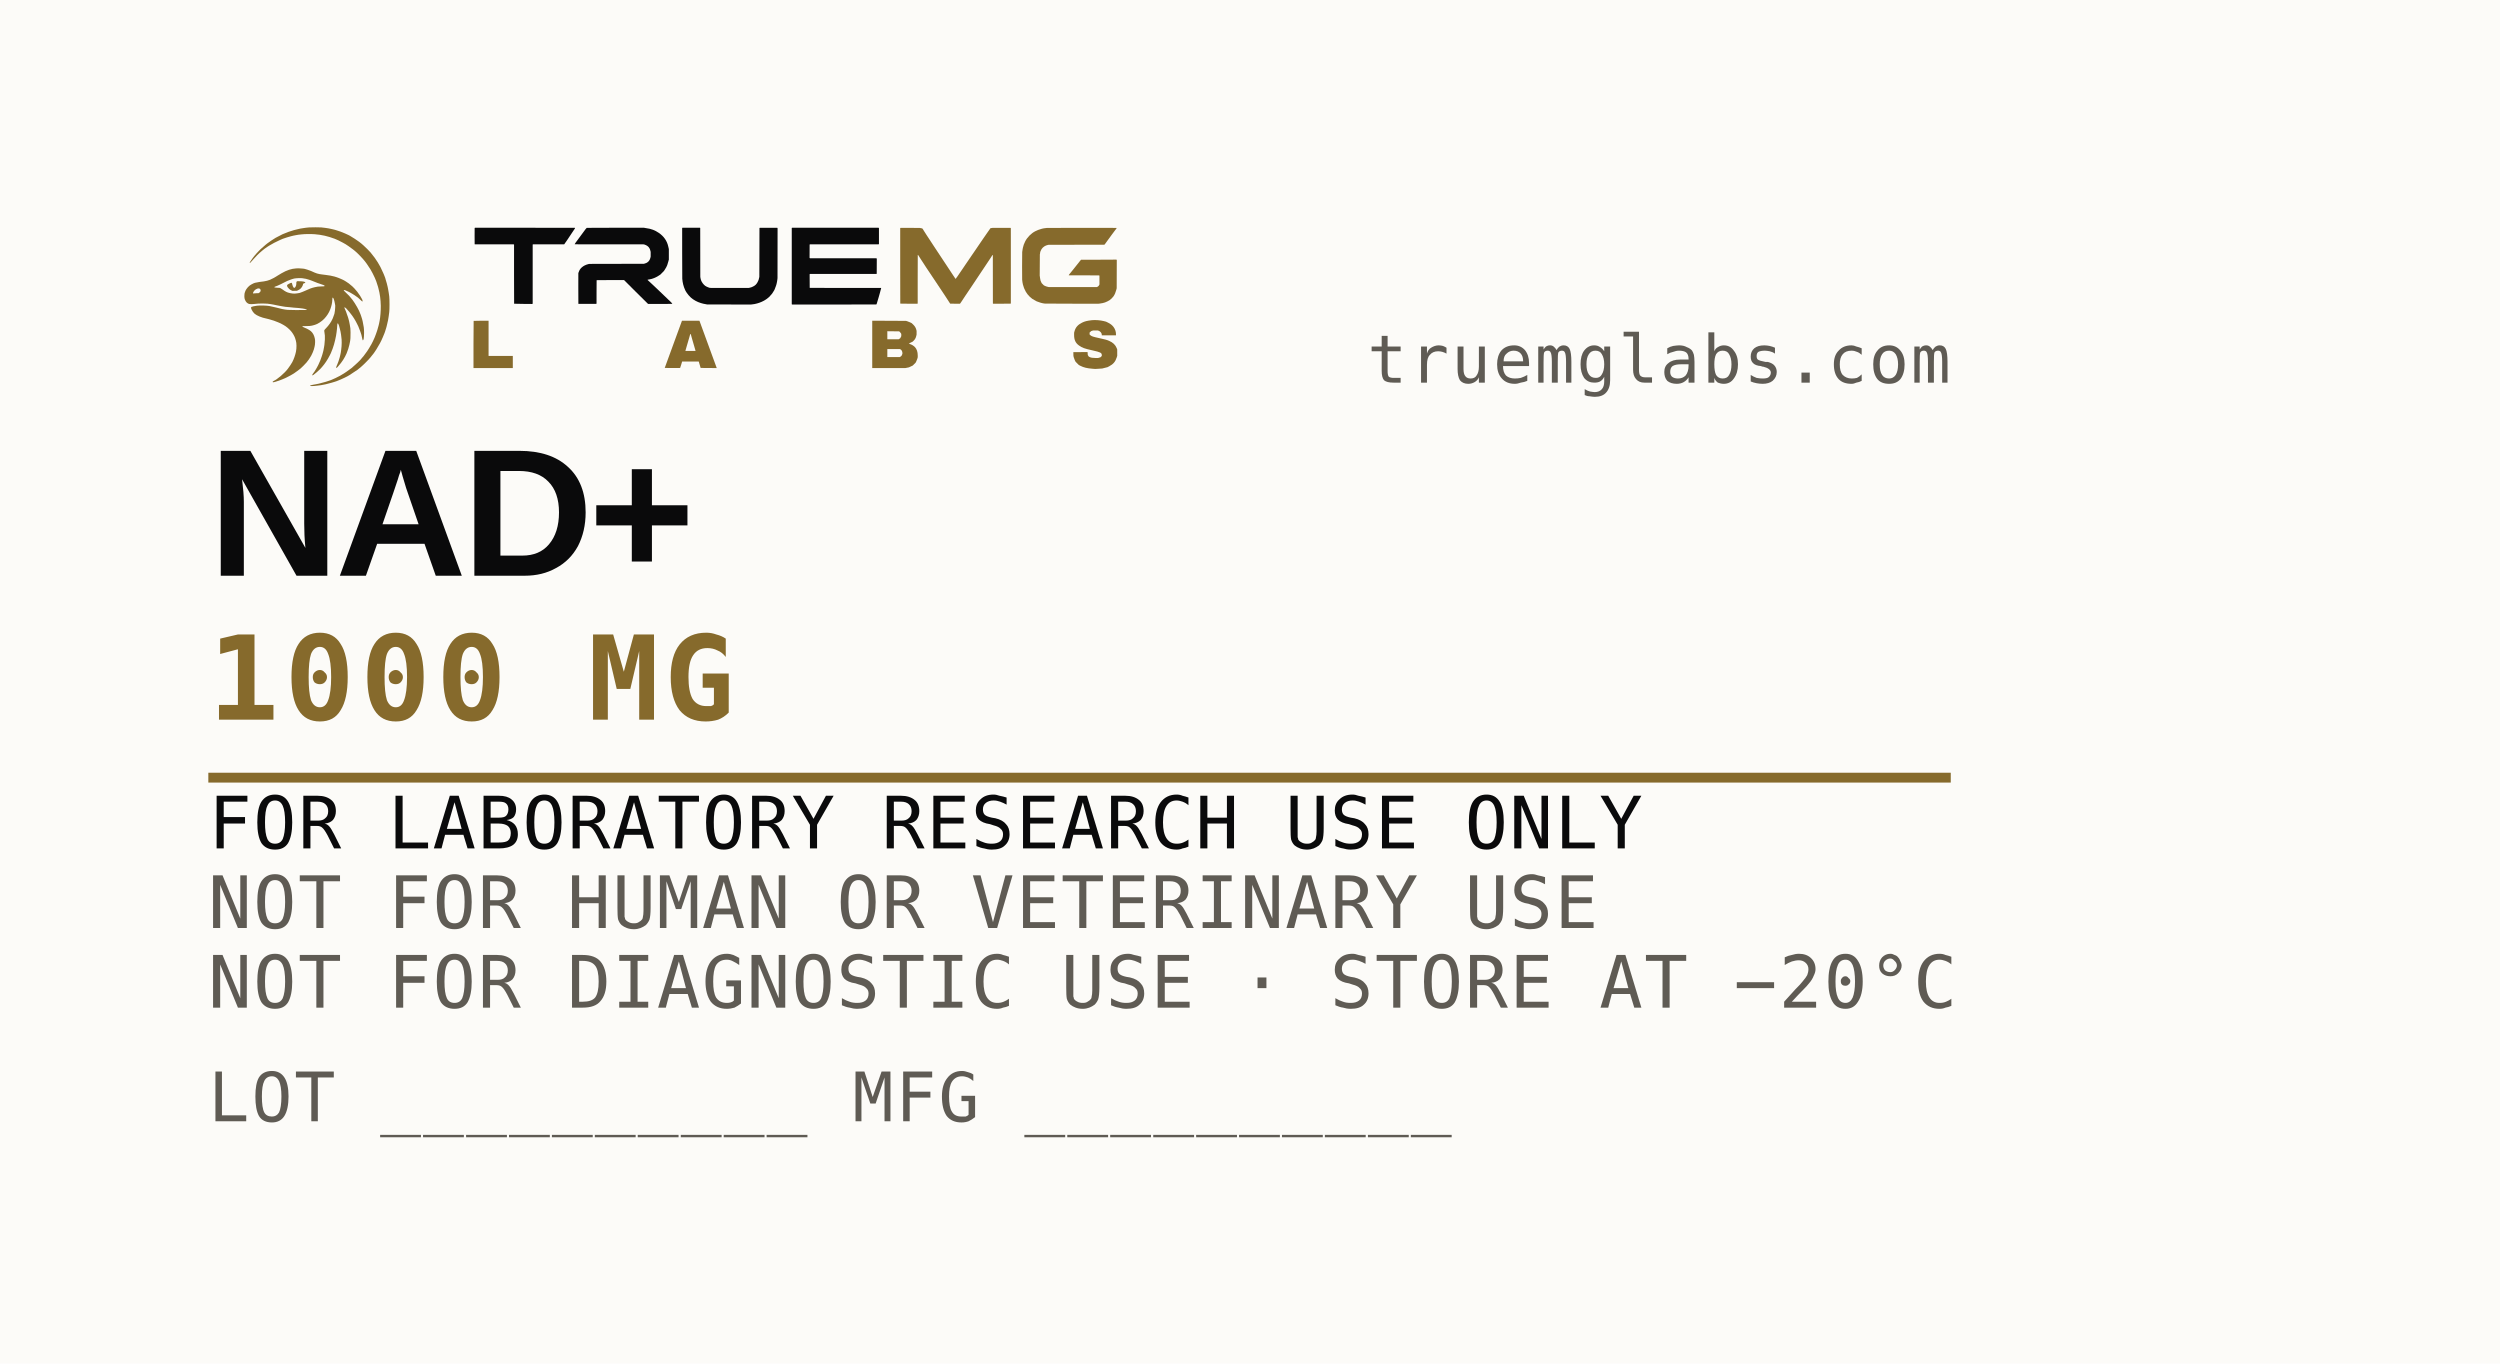
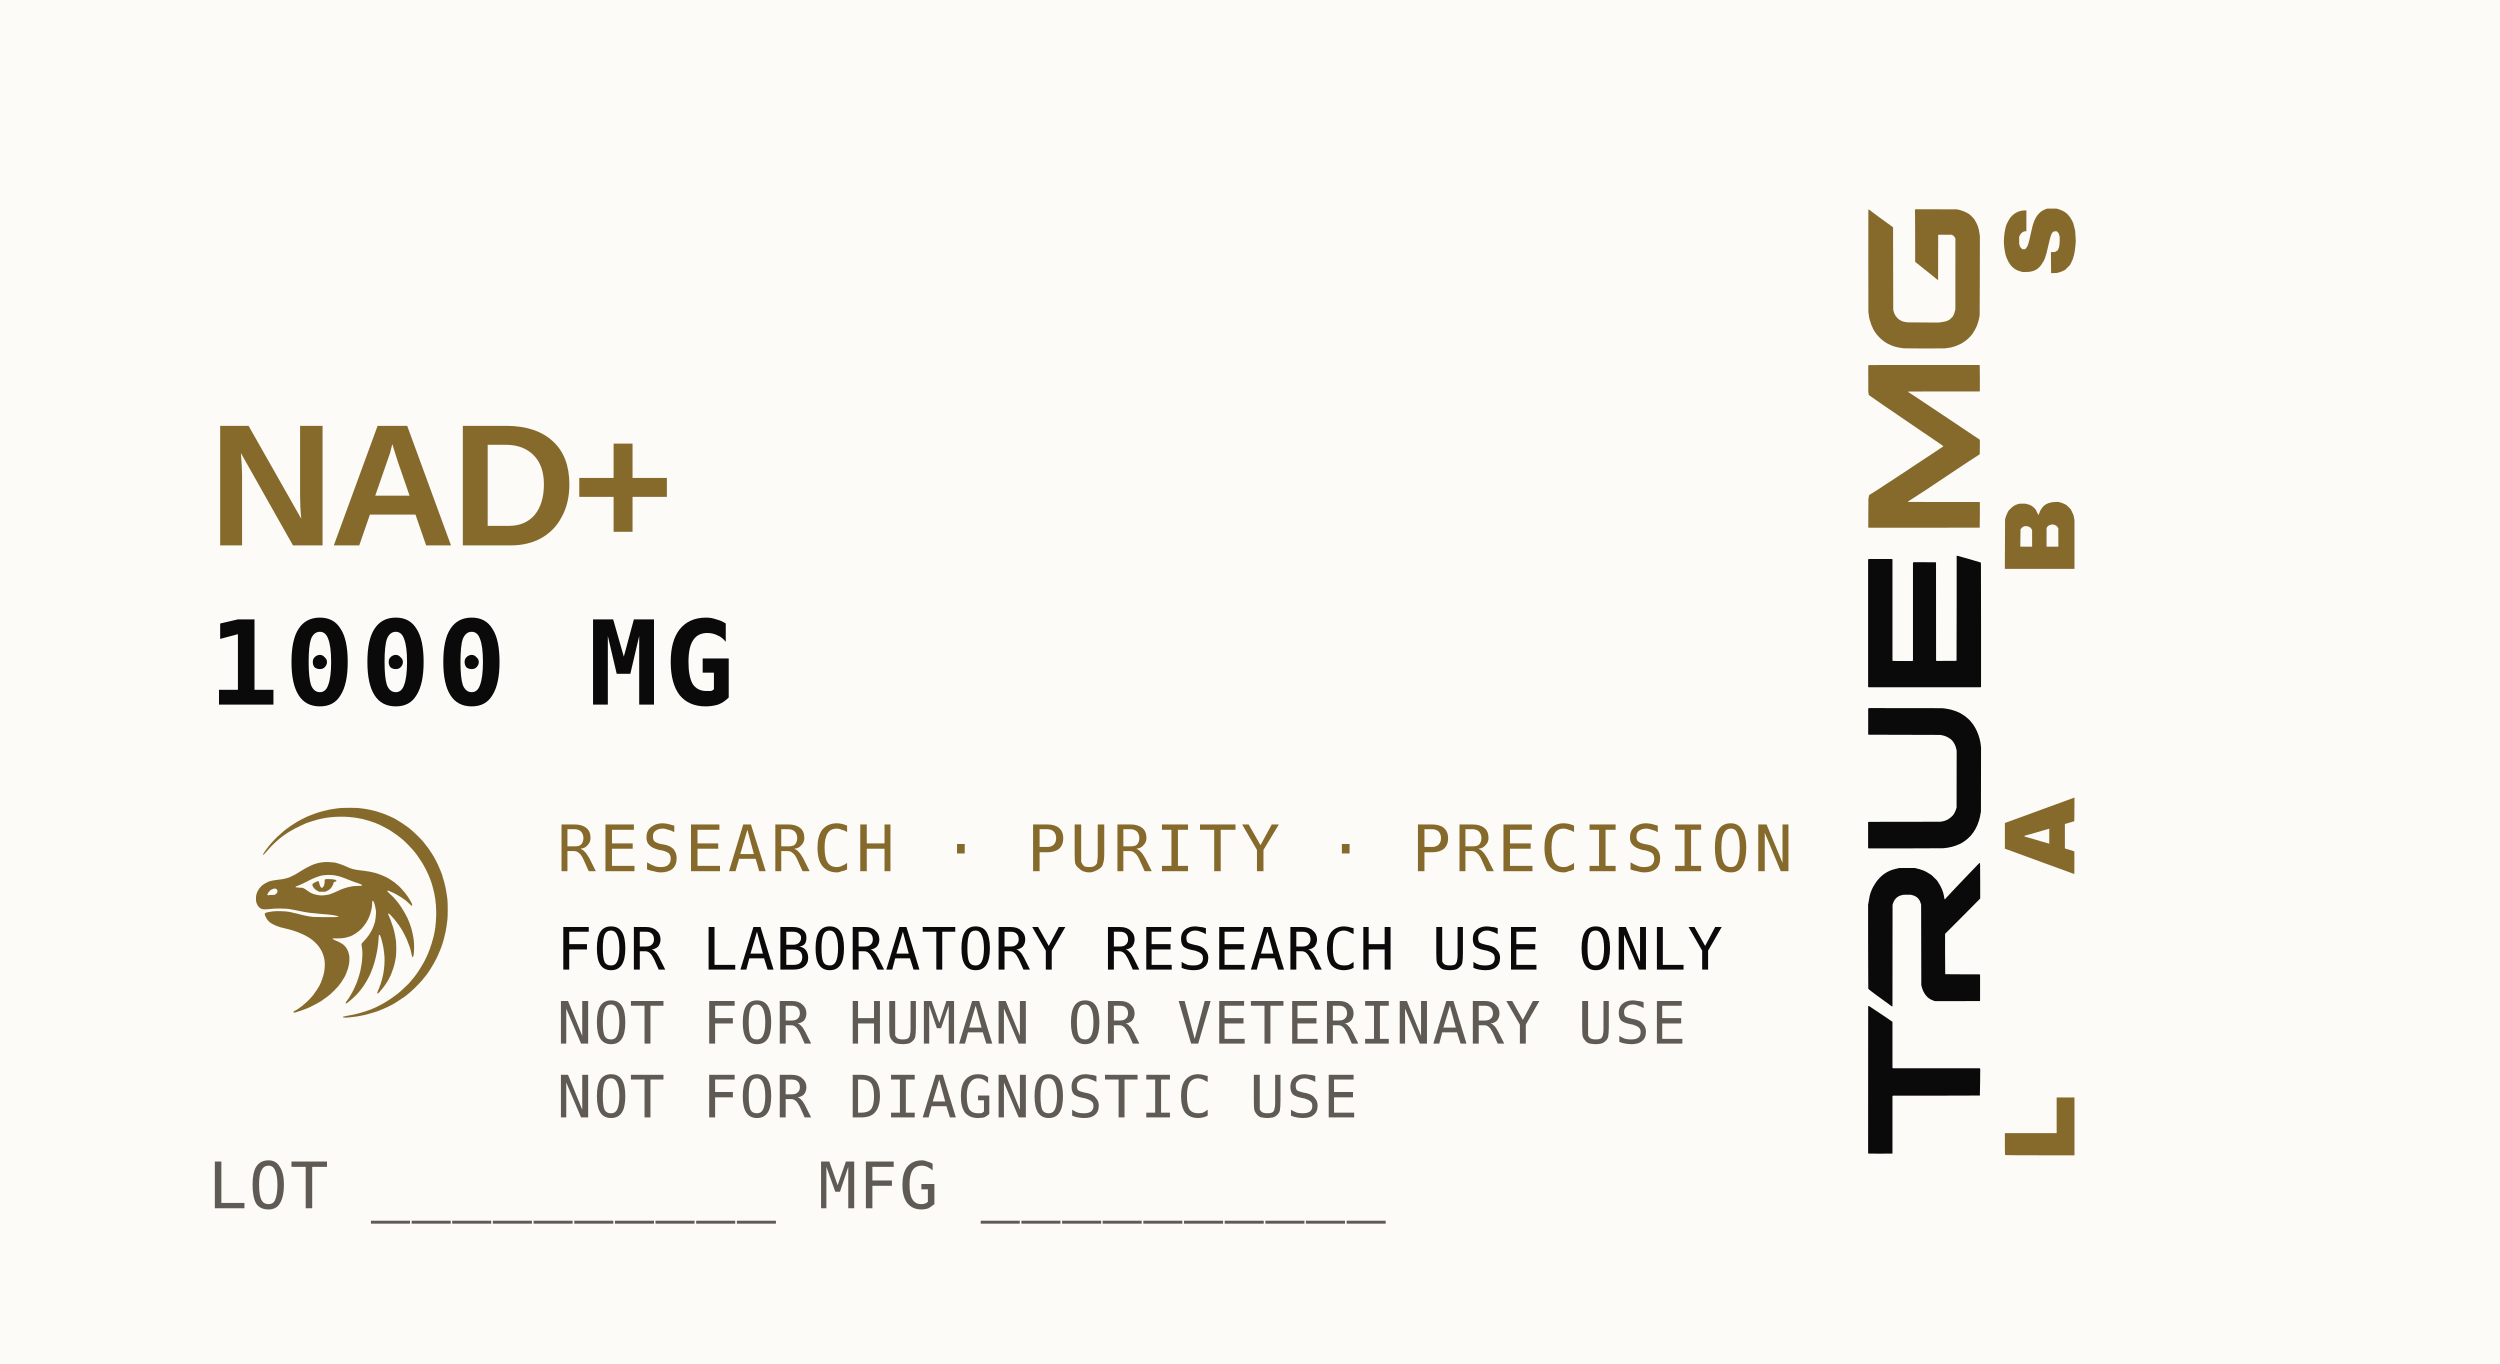
<svg xmlns="http://www.w3.org/2000/svg" width="66.0mm" height="36.0mm" viewBox="0 0 66.0 36.0">
  <rect x="0" y="0" width="66.0" height="36.0" fill="#FCFBF8" />
-   <g transform="translate(5.500,5.300) scale(0.0035)">
-     <g transform="translate(0,1600) scale(0.025,-0.025)" fill="#866A2C" stroke="none">
-       <path d="M30400 55957 c-297 -16 -720 -59 -940 -94 -220 -35 -598 -91 -840 -124 -768 -105 -982 -149 -2060 -419 -187 -47 -520 -130 -740 -184 -821 -204 -2477 -801 -3440 -1242 -528 -241 -1624 -809 -2100 -1086 -590 -345 -2063 -1335 -2434 -1636 -184 -150 -429 -344 -546 -432 -225 -171 -418 -340 -1592 -1400 -171 -154 -354 -346 -408 -427 -53 -81 -151 -178 -217 -217 -65 -39 -332 -323 -591 -631 -260 -307 -536 -632 -615 -722 -79 -90 -204 -252 -278 -361 -74 -110 -192 -263 -262 -340 -114 -126 -263 -343 -696 -1013 -216 -334 -206 -561 14 -319 54 61 220 236 368 390 148 154 351 382 453 506 583 717 1913 2044 2524 2520 187 146 376 305 420 354 124 139 986 773 1403 1033 152 95 430 269 617 387 719 454 2073 1166 2860 1505 308 133 603 269 657 303 136 88 871 359 1323 488 209 60 422 131 472 159 51 28 280 93 509 144 229 52 529 139 668 194 138 54 485 138 771 186 286 48 664 121 840 162 176 41 500 94 720 119 220 24 553 61 740 82 1195 135 2877 157 4140 55 2107 -171 3829 -563 6000 -1368 547 -203 1543 -682 2440 -1172 805 -441 925 -512 1273 -757 172 -121 406 -279 520 -351 314 -199 918 -640 1261 -920 168 -138 414 -333 546 -433 671 -512 2476 -2380 3072 -3178 171 -230 399 -535 507 -678 203 -270 597 -862 1144 -1720 301 -472 1075 -1973 1331 -2582 244 -582 288 -689 440 -1078 157 -402 526 -1548 526 -1634 0 -25 63 -271 139 -546 425 -1525 659 -3281 692 -5200 24 -1413 -143 -3550 -352 -4500 -43 -198 -116 -563 -160 -812 -45 -249 -115 -537 -156 -640 -40 -103 -95 -296 -122 -428 -70 -351 -400 -1420 -556 -1800 -45 -110 -126 -335 -179 -500 -303 -935 -1266 -2951 -1690 -3540 -48 -66 -136 -217 -195 -335 -59 -118 -223 -384 -363 -590 -141 -206 -291 -442 -333 -525 -80 -157 -865 -1223 -1119 -1521 -80 -93 -265 -302 -411 -463 -146 -160 -293 -345 -327 -409 -114 -218 -2195 -2185 -2830 -2676 -482 -373 -1297 -962 -1638 -1185 -187 -123 -392 -257 -455 -299 -933 -620 -1772 -1089 -2765 -1547 -1211 -558 -1273 -583 -2220 -892 -165 -54 -462 -153 -659 -220 -404 -137 -1597 -460 -1841 -499 -88 -14 -268 -60 -400 -101 -132 -42 -497 -113 -811 -159 -315 -46 -711 -117 -880 -159 -170 -41 -410 -95 -534 -119 -231 -46 -397 -133 -347 -183 95 -94 798 -124 1312 -56 165 22 480 57 700 78 872 82 1752 214 2260 340 209 52 470 107 580 122 229 33 1212 293 1670 443 170 56 494 152 720 213 225 62 554 167 730 234 812 310 1131 440 1222 499 54 35 216 108 361 162 314 117 1446 662 1757 846 121 71 355 207 520 301 366 210 1934 1241 2396 1576 184 134 481 371 660 526 178 155 414 350 524 433 303 227 1686 1577 2220 2165 530 584 702 788 1026 1220 124 165 288 365 363 445 76 80 195 237 265 348 69 111 214 324 322 474 107 150 267 390 356 533 591 958 912 1505 1022 1741 70 149 190 374 268 501 77 128 192 355 255 505 63 150 272 615 464 1033 191 418 388 895 437 1060 48 165 128 376 176 469 47 93 114 299 147 457 34 159 105 389 159 511 54 123 134 394 178 603 44 209 133 578 197 820 205 766 368 1607 466 2396 53 420 127 980 164 1244 103 719 104 3773 2 4678 -40 351 -80 651 -89 666 -10 15 -53 304 -97 642 -44 338 -123 794 -176 1014 -53 220 -110 499 -126 620 -35 263 -450 1784 -595 2180 -56 154 -103 326 -103 383 -1 57 -46 192 -102 300 -55 108 -130 296 -165 417 -36 121 -106 301 -157 400 -51 99 -137 297 -190 440 -127 339 -665 1495 -792 1700 -54 88 -134 241 -177 340 -180 415 -1143 1960 -1598 2567 -399 531 -784 1023 -1271 1625 -285 353 -1603 1669 -2131 2128 -215 187 -483 422 -594 522 -112 101 -303 252 -424 337 -121 85 -274 203 -340 262 -268 241 -2259 1538 -2760 1799 -154 81 -352 185 -440 232 -251 134 -937 448 -980 448 -21 0 -151 53 -289 119 -523 248 -1616 649 -2243 823 -194 54 -383 113 -420 133 -38 19 -212 65 -388 103 -176 37 -574 130 -885 205 -311 75 -689 154 -840 175 -151 22 -572 84 -935 139 -363 54 -912 118 -1220 141 -624 46 -2827 46 -3660 -1z" />
-       <path d="M26520 43595 c-1503 -101 -2804 -534 -4460 -1485 -714 -409 -983 -571 -1100 -661 -55 -43 -163 -110 -240 -149 -77 -40 -201 -119 -276 -176 -252 -192 -912 -540 -1832 -966 -362 -168 -1371 -434 -1832 -483 -220 -24 -849 -105 -1397 -181 -1084 -151 -1615 -302 -2108 -598 -124 -75 -244 -136 -267 -136 -23 0 -123 -62 -222 -138 -99 -75 -243 -170 -319 -210 -194 -101 -835 -791 -958 -1032 -57 -110 -148 -261 -204 -335 -55 -74 -113 -191 -127 -260 -15 -69 -77 -242 -139 -385 -93 -215 -119 -350 -150 -780 -62 -878 26 -1314 388 -1935 234 -401 636 -717 1052 -828 273 -73 1001 -73 1501 0 1439 208 4011 182 5050 -52 99 -22 459 -87 800 -145 341 -57 728 -138 860 -179 132 -41 510 -114 840 -162 330 -47 780 -129 1000 -181 220 -51 607 -113 860 -136 253 -24 865 -80 1360 -124 495 -45 981 -98 1080 -118 99 -20 306 -37 460 -38 354 -3 1780 -140 2269 -220 561 -91 1231 -246 1282 -297 107 -107 -50 -145 -708 -168 -1005 -37 -4364 -9 -5019 41 -919 71 -2277 343 -3524 706 -295 86 -642 164 -1920 435 -801 170 -2892 235 -3833 119 -689 -85 -1433 -246 -1627 -352 -142 -77 -161 -105 -172 -254 -7 -100 14 -219 54 -296 36 -70 115 -247 175 -392 132 -321 525 -849 832 -1119 668 -585 2172 -1205 3551 -1464 184 -34 412 -90 507 -124 95 -34 263 -78 373 -99 481 -89 2334 -717 2607 -883 70 -43 250 -120 400 -172 244 -83 464 -195 1313 -665 764 -423 1614 -1125 2248 -1858 531 -613 1106 -1620 1268 -2220 39 -143 124 -429 189 -636 240 -761 257 -2233 37 -3317 -217 -1075 -632 -2255 -1116 -3173 -229 -434 -819 -1321 -1340 -2014 -1001 -1331 -3082 -3113 -4317 -3698 -201 -95 -291 -207 -251 -311 40 -104 505 -42 935 126 201 79 390 143 420 143 30 0 161 38 291 85 130 47 425 153 656 235 1057 378 1752 700 3120 1446 773 421 1073 619 2200 1450 708 522 898 688 1617 1407 888 889 1167 1215 1709 1992 459 658 952 1543 1074 1925 28 88 87 232 131 320 162 320 426 1184 487 1588 34 226 81 482 105 568 24 86 47 446 51 800 5 574 -6 700 -108 1164 -196 892 -591 1610 -1163 2111 -348 305 -1330 854 -1763 986 -288 88 -828 392 -822 463 7 83 242 104 886 80 867 -32 1816 58 2336 222 198 62 469 141 603 175 749 190 2014 1010 2759 1788 834 871 1481 1889 1872 2948 371 1003 586 2015 587 2767 0 510 43 700 159 700 169 0 460 -829 623 -1780 l107 -620 -22 -660 c-20 -592 -86 -1119 -231 -1831 -41 -202 -387 -1161 -474 -1316 -22 -40 -93 -192 -157 -337 -367 -838 -1079 -1848 -1882 -2673 -599 -615 -608 -633 -509 -1135 146 -744 192 -1447 147 -2272 -48 -871 -109 -1582 -139 -1632 -12 -18 -67 -361 -124 -762 -56 -401 -146 -867 -198 -1036 -53 -168 -107 -378 -122 -466 -14 -88 -78 -322 -141 -520 -64 -198 -160 -504 -214 -680 -152 -499 -411 -1216 -459 -1274 -24 -29 -90 -177 -147 -329 -57 -152 -145 -349 -195 -437 -51 -88 -122 -250 -158 -360 -36 -110 -119 -281 -185 -380 -66 -99 -120 -197 -120 -218 0 -20 -72 -160 -160 -310 -88 -149 -235 -402 -327 -562 -315 -549 -487 -810 -761 -1157 -516 -654 -501 -911 32 -556 404 269 1699 1403 2036 1782 132 149 367 412 523 584 778 860 1696 2237 2305 3457 131 264 289 579 351 700 62 121 141 322 177 448 36 125 128 358 204 519 77 160 140 315 140 345 0 29 52 183 115 341 392 980 975 3467 1107 4727 32 308 86 767 118 1020 33 253 61 649 62 880 5 962 253 961 558 -3 94 -296 211 -735 261 -977 49 -242 135 -611 191 -820 55 -209 121 -587 145 -840 25 -253 62 -559 82 -680 172 -1013 156 -2619 -38 -3940 -42 -286 -88 -619 -102 -740 -14 -121 -76 -427 -137 -680 -61 -253 -150 -622 -197 -820 -127 -538 -590 -1900 -721 -2122 -39 -66 -146 -312 -238 -546 -153 -393 -176 -552 -79 -552 54 0 393 237 393 275 0 17 149 195 331 395 955 1050 1835 2420 2383 3710 337 792 716 1965 832 2574 36 190 109 535 161 766 162 707 225 1653 199 3000 -22 1204 -30 1285 -245 2420 -174 915 -259 1298 -325 1453 -34 81 -78 246 -98 366 -20 121 -90 346 -154 500 -65 155 -172 452 -238 661 -219 697 -371 1096 -590 1549 -225 468 -255 587 -158 625 60 23 542 -311 542 -375 0 -18 167 -210 371 -426 204 -216 424 -465 490 -553 65 -88 227 -295 361 -460 806 -1000 1475 -2061 2055 -3260 159 -330 307 -633 329 -674 87 -161 473 -1149 536 -1371 37 -129 117 -352 179 -495 130 -300 330 -1063 443 -1694 78 -431 162 -666 238 -666 74 0 192 250 233 495 136 809 151 2549 29 3405 -164 1155 -478 2567 -677 3046 -53 129 -120 333 -147 454 -28 121 -91 301 -140 400 -49 99 -112 252 -139 340 -263 842 -1447 2937 -2313 4092 -647 863 -1321 1593 -2113 2292 -380 335 -559 564 -507 649 35 57 368 -4 513 -94 72 -44 234 -116 359 -159 125 -43 285 -113 354 -156 69 -43 225 -117 346 -164 193 -76 779 -416 1600 -929 143 -89 368 -246 500 -349 132 -103 324 -236 427 -295 103 -59 226 -156 273 -217 47 -60 209 -209 361 -330 151 -121 341 -298 423 -393 147 -172 412 -367 500 -367 65 0 11 374 -86 593 -41 95 -200 374 -352 620 -152 246 -308 510 -346 587 -75 150 -584 868 -818 1153 -619 756 -1136 1324 -1463 1607 -910 786 -1306 1090 -1806 1385 -172 102 -385 235 -473 295 -208 143 -717 397 -1153 577 -191 79 -504 209 -697 289 -192 80 -485 187 -650 238 -165 50 -453 139 -640 196 -545 168 -1843 407 -2580 476 -374 34 -869 97 -1100 139 -231 41 -582 94 -780 116 -361 41 -1191 293 -1520 460 -595 303 -1597 706 -2220 892 -828 248 -1011 292 -1227 295 -114 1 -339 19 -500 39 -451 57 -1085 72 -1593 38z m1750 -2955 c603 -47 1755 -303 2219 -493 182 -75 385 -148 451 -164 66 -15 237 -80 380 -143 809 -358 2387 -945 3079 -1146 331 -96 539 -198 665 -324 l62 -61 -65 -65 c-53 -53 -213 -68 -952 -89 -973 -28 -1196 -54 -1970 -230 -915 -207 -1807 -533 -2759 -1007 -349 -173 -1455 -617 -1800 -722 -198 -60 -1095 -189 -1477 -212 -768 -46 -2093 236 -2671 568 -510 292 -675 400 -952 621 -165 132 -444 309 -620 393 l-320 152 -722 36 c-406 19 -761 55 -810 82 -106 56 -115 157 -18 191 39 13 178 68 310 123 132 55 384 151 560 213 176 62 653 285 1060 495 407 211 947 483 1200 605 253 122 559 273 680 335 121 62 328 144 460 181 132 37 313 110 402 161 90 52 307 131 483 176 176 45 382 108 458 139 375 156 1784 254 2667 185z m-12741 -3188 c84 -49 157 -141 206 -259 153 -369 -11 -726 -452 -985 l-183 -108 -600 0 c-407 0 -628 -16 -687 -50 -118 -67 -232 -63 -294 11 -172 208 461 1091 900 1255 118 44 284 119 368 165 187 103 540 89 742 -29z" />
-       <path d="M26687 39620 l-119 -100 -18 -470 c-17 -409 -36 -512 -147 -790 -197 -494 -466 -674 -672 -450 -159 174 -361 642 -408 950 -51 326 -114 458 -237 490 -131 34 -1056 -420 -1251 -615 -316 -316 318 -1235 1125 -1629 l379 -186 681 3 680 2 425 205 c315 151 495 269 691 452 333 312 649 831 725 1190 68 324 93 351 426 450 314 94 364 159 230 301 -178 190 -840 297 -1832 297 l-559 0 -119 -100z" />
-     </g>
-   </g>
-   <g transform="translate(12.500,6.000) scale(0.003017)">
+   <g transform="translate(49.30,30.50) rotate(-90) scale(0.004437)">
    <g transform="translate(0,681) scale(0.025,-0.025)" stroke="none">
      <g fill="#0A0A0B">
        <path d="M465 27020 l-58 -59 -15 -2770 c-8 -1524 0 -2802 18 -2841 l33 -70 6816 0 6815 0 61 -61 61 -61 -3 -10322 c-2 -5867 12 -10336 32 -10355 19 -18 1457 -45 3195 -61 l3160 -28 70 77 70 78 0 10325 0 10325 77 42 78 41 5439 0 5440 0 86 110 c125 160 843 1198 1065 1538 295 455 724 1099 1709 2569 l910 1356 -12 104 -12 103 -17488 9 -17488 9 -59 -58z" />
        <path d="M39653 27037 c-49 -18 -221 -200 -384 -405 -458 -576 -1855 -2468 -2161 -2925 -179 -268 -743 -1037 -1416 -1929 -166 -221 -278 -407 -266 -440 l22 -57 12086 -12 12086 -12 278 -88 c640 -203 1152 -536 1485 -965 307 -395 445 -712 569 -1304 l66 -320 0 -800 0 -800 -66 -300 c-181 -812 -569 -1408 -1152 -1768 -273 -168 -352 -202 -789 -341 l-351 -111 -9580 -21 -9580 -22 -300 -72 c-898 -215 -1753 -647 -2317 -1169 -555 -514 -833 -960 -1109 -1776 l-74 -220 -9 -5315 c-6 -2923 5 -5341 24 -5374 l33 -60 3113 -1 3113 0 48 65 47 66 6 4063 c3 2235 15 4080 27 4100 13 21 2011 36 4813 36 l4790 0 4138 -4134 c2275 -2274 4176 -4155 4224 -4180 l88 -46 3836 0 c2110 0 4003 12 4207 26 l369 26 19 50 c22 57 -449 537 -1427 1453 -693 648 -3219 3069 -3680 3525 -144 143 -513 492 -821 776 -307 284 -765 716 -1018 960 -460 444 -678 647 -1334 1239 l-350 316 13 64 12 65 180 30 c98 16 287 47 419 68 1108 179 2211 624 3280 1324 l560 366 620 626 620 626 263 400 c457 695 732 1203 890 1648 218 612 370 1114 408 1352 14 88 56 250 92 360 l67 200 0 1860 0 1860 -67 280 c-37 154 -105 451 -152 660 -425 1916 -1544 3522 -3281 4711 -1373 939 -2719 1447 -4380 1652 -176 22 -437 66 -580 99 l-260 59 -9960 -6 c-5478 -3 -9999 -20 -10047 -38z" />
        <path d="M73081 27003 l-41 -78 3 -8632 c2 -4748 18 -8831 36 -9073 101 -1383 432 -2698 970 -3860 66 -143 137 -296 156 -340 20 -44 107 -188 194 -320 88 -132 189 -294 225 -360 209 -379 985 -1283 1459 -1702 967 -852 2219 -1538 3517 -1926 650 -194 1101 -302 1480 -354 165 -23 381 -62 480 -87 l180 -46 7678 -14 7679 -14 341 41 c875 105 996 127 1782 328 1078 274 2363 850 3164 1418 90 64 252 177 360 252 187 130 549 429 780 644 172 160 902 995 1009 1154 55 80 204 315 333 521 129 206 275 440 325 520 50 80 106 181 125 225 20 44 83 188 142 320 184 414 294 707 421 1120 67 220 148 481 179 580 32 99 77 306 101 460 24 154 62 337 84 406 22 69 70 384 107 700 l66 574 11 8700 12 8700 -51 100 -50 100 -3067 0 -3067 0 -52 -52 -52 -52 -24 -8508 -24 -8508 -44 -260 c-110 -664 -270 -1122 -588 -1684 -416 -734 -817 -1122 -1520 -1473 -547 -273 -643 -308 -1159 -424 l-449 -100 -6776 10 -6776 11 -200 71 c-110 39 -290 99 -400 133 -249 78 -763 334 -1012 503 -573 388 -1285 1345 -1482 1993 -23 77 -72 239 -109 360 -36 121 -85 364 -108 540 l-41 320 -14 8515 -13 8515 -45 55 -46 55 -3073 0 -3074 0 -42 -77z" />
        <path d="M111470 27037 l-70 -41 0 -13357 0 -13356 77 -42 78 -41 14699 0 c8085 0 14727 11 14761 23 73 29 147 254 589 1797 45 154 107 361 140 460 63 190 147 481 240 830 105 394 171 630 288 1030 333 1138 450 1584 428 1620 l-25 40 -12447 1 c-6847 0 -12469 14 -12496 31 l-47 30 -13 2367 -12 2367 52 52 52 52 11644 8 11643 7 44 44 44 44 13 2601 14 2601 -64 97 -64 98 -11636 0 -11636 0 -65 65 -65 65 9 2319 10 2320 55 55 56 56 12035 0 12036 0 42 77 41 78 0 2733 0 2734 -61 88 -61 87 -15129 1 -15129 0 -70 -41z" />
      </g>
      <g fill="#866A2C">
        <path d="M149428 26991 l-69 -51 0 -13193 c0 -7256 10 -13210 23 -13230 14 -22 1228 -37 3012 -37 l2990 0 48 48 48 48 0 8485 c0 4667 11 8496 24 8510 51 51 137 -27 250 -225 101 -177 300 -490 866 -1360 66 -102 354 -541 640 -976 286 -435 601 -923 700 -1084 99 -162 321 -503 493 -760 172 -256 505 -753 740 -1103 235 -350 445 -663 467 -695 22 -31 510 -762 1084 -1623 574 -861 1170 -1754 1324 -1985 154 -231 405 -609 558 -840 153 -231 503 -754 776 -1163 274 -408 516 -772 538 -808 22 -36 195 -296 384 -577 189 -282 556 -836 816 -1232 1081 -1646 1205 -1838 1541 -2380 75 -121 155 -233 178 -249 22 -17 800 -30 1727 -30 l1686 -1 119 135 c65 75 217 295 338 490 237 384 977 1507 1354 2055 228 331 2457 3644 2617 3889 44 67 699 1051 1456 2187 757 1135 1423 2135 1480 2222 180 274 1884 2825 1961 2936 156 223 1269 1899 1393 2098 72 114 250 393 396 620 l265 412 64 -13 65 -12 10 -8456 10 -8455 45 -54 45 -54 3045 1 c1675 0 3068 15 3097 33 l52 33 3 9997 c2 5498 1 11430 -2 13183 l-5 3187 -64 64 -64 64 -3106 -3 -3106 -4 -378 -57 -379 -56 -90 -91 c-86 -86 -510 -688 -1208 -1715 -174 -255 -384 -561 -468 -680 -84 -119 -276 -396 -427 -616 -151 -220 -458 -665 -682 -990 -1061 -1535 -1504 -2184 -2993 -4392 -102 -151 -291 -424 -420 -606 -395 -558 -1826 -2658 -2692 -3952 -243 -363 -534 -795 -646 -960 -362 -533 -933 -1370 -1216 -1780 -151 -220 -481 -706 -734 -1080 -645 -958 -666 -976 -803 -710 -42 83 -173 285 -290 450 -117 165 -304 439 -414 609 -110 170 -319 485 -464 700 -262 388 -699 1050 -1710 2591 -288 440 -580 881 -649 980 -69 99 -254 378 -411 620 -158 242 -361 548 -451 680 -281 410 -2516 3790 -2639 3990 -64 104 -235 365 -380 580 -145 214 -333 498 -417 630 -84 132 -354 546 -599 920 -245 374 -615 940 -823 1259 -207 318 -435 660 -505 760 -71 99 -211 316 -313 481 -101 165 -291 462 -420 660 -130 198 -296 457 -368 575 -72 117 -167 271 -211 341 -44 69 -139 228 -212 352 -169 288 -192 306 -474 358 -129 23 -333 61 -454 84 l-220 41 -3341 16 -3341 15 -70 -51z" />
        <path d="M200748 27015 c-12 -12 -199 -36 -415 -54 -432 -34 -1041 -135 -1353 -224 -1056 -300 -1666 -529 -2360 -890 -1428 -741 -2792 -2118 -3512 -3547 -409 -812 -663 -1509 -787 -2160 -25 -132 -70 -357 -100 -500 -79 -379 -135 -742 -162 -1060 -43 -494 -55 -9253 -14 -9700 56 -610 149 -1204 259 -1660 102 -419 325 -1132 377 -1200 16 -22 80 -166 140 -320 130 -331 384 -846 530 -1076 305 -481 394 -610 605 -874 491 -615 1084 -1182 1642 -1570 290 -202 1442 -860 1505 -860 28 0 101 -26 164 -59 200 -104 621 -251 1093 -383 253 -70 546 -153 651 -184 105 -31 330 -75 500 -97 170 -23 390 -53 489 -68 99 -14 4347 -33 9440 -40 l9260 -14 540 64 c656 78 1322 222 1791 386 457 161 1227 540 1629 803 397 259 1101 959 1378 1369 420 622 746 1395 972 2303 l125 500 14 4945 15 4946 -71 71 -71 71 -1581 -27 c-870 -14 -3652 -26 -6184 -26 l-4603 0 -358 -430 c-730 -878 -909 -1102 -1673 -2099 -240 -314 -558 -715 -706 -891 -148 -176 -383 -466 -523 -644 -337 -431 -699 -871 -887 -1081 -88 -98 -148 -202 -140 -243 l14 -72 5305 -10 5304 -10 53 -64 53 -63 2 -1507 2 -1506 -91 -224 c-110 -274 -304 -474 -603 -623 l-226 -113 -8400 4 -8400 4 -320 70 c-469 102 -882 246 -1179 409 l-261 145 -360 364 -361 364 -139 260 c-255 475 -361 834 -439 1480 -25 209 -65 499 -88 643 l-43 264 25 3744 25 3744 40 105 c22 58 40 190 41 293 1 337 223 944 505 1380 483 748 1297 1294 2194 1474 l240 48 9794 23 9795 22 117 140 c64 77 166 212 225 299 139 203 491 691 749 1038 529 712 1029 1396 1202 1646 106 153 235 331 287 397 354 447 648 839 1069 1427 120 168 302 408 403 532 l184 226 -13 87 -12 88 -12145 8 c-6680 5 -12155 -1 -12167 -13z" />
      </g>
    </g>
    <g transform="translate(0,811.8) scale(2.00071)">
      <g transform="translate(0,214) scale(0.025,-0.025)" fill="#866A2C" stroke="none">
        <path d="M108180 8534 c-883 -105 -1223 -191 -1720 -433 -723 -354 -1137 -832 -1320 -1524 l-62 -237 -3 -388 c-4 -854 255 -1416 851 -1840 580 -413 916 -536 2354 -856 1425 -317 1640 -428 1640 -841 l0 -141 -113 -114 -114 -113 -214 -63 -214 -64 -425 0 c-504 0 -844 55 -1052 172 l-152 85 -83 134 -83 134 -20 258 -21 258 -1245 -10 -1244 -11 9 -334 9 -334 66 -266 c36 -146 121 -374 189 -506 l125 -240 281 -282 281 -281 281 -146 c560 -291 1154 -435 2099 -509 l500 -39 606 38 606 39 461 117 462 116 312 163 c696 362 1073 805 1299 1525 l94 299 -2 560 -2 560 -94 240 c-217 556 -654 973 -1318 1259 -413 178 -717 261 -1834 501 -954 205 -1224 295 -1434 476 l-146 126 -4 173 -5 172 146 134 147 134 173 52 173 51 400 1 400 1 151 -53 c299 -106 549 -418 549 -685 l0 -122 1240 0 1240 0 0 232 c0 429 -157 880 -432 1244 -232 306 -531 541 -948 745 l-360 176 -388 100 c-588 151 -1538 223 -2092 157z" />
        <path d="M27 8413 c-15 -14 -27 -1877 -27 -4140 l0 -4113 3440 0 3440 0 0 1060 0 1060 -2120 0 -2120 0 0 3080 0 3080 -1293 0 c-712 0 -1306 -12 -1320 -27z" />
        <path d="M36449 8370 c-16 -38 -696 -1897 -1510 -4130 l-1482 -4060 1338 -11 c735 -5 1345 -2 1355 8 10 10 94 267 186 571 l167 552 1453 0 1453 0 166 -560 166 -560 1408 -11 1408 -10 -54 150 c-226 634 -2882 7899 -2925 8001 l-54 130 -1523 0 -1524 0 -28 -70z m1733 -2892 c92 -340 278 -981 413 -1425 135 -444 245 -826 245 -850 l0 -43 -880 0 -880 0 0 35 c0 20 118 428 261 908 144 480 325 1099 402 1375 77 276 150 534 162 574 12 40 41 66 65 58 l43 -14 169 -618z" />
        <path d="M69760 4303 l0 -4143 2902 0 2901 0 309 62 308 62 334 158 333 158 252 251 251 252 125 248 c69 137 153 351 185 477 l60 229 -1 321 c-1 601 -160 1085 -470 1430 -201 224 -556 447 -848 535 -133 40 -241 82 -241 95 0 12 146 91 325 175 l324 152 189 177 c231 216 381 483 460 821 l61 257 0 322 1 321 -62 239 c-83 323 -270 621 -559 892 l-241 226 -260 128 c-143 71 -368 160 -499 198 l-239 69 -2950 15 -2950 15 0 -4142z m4807 2197 c59 -44 145 -145 190 -225 l83 -146 0 -196 0 -196 -90 -178 -90 -178 -136 -91 -136 -90 -994 0 -994 0 0 702 0 702 1030 -12 1030 -12 107 -80z m151 -3079 c149 -77 276 -287 306 -506 l24 -176 -47 -179 c-53 -196 -161 -336 -329 -424 l-108 -56 -1082 0 -1082 0 0 700 0 700 1102 0 1102 0 114 -59z" />
      </g>
    </g>
  </g>
-   <text x="51.50" y="10.10" text-anchor="end" font-family="IBM Plex Mono, SF Mono, Menlo, monospace" font-size="1.75" letter-spacing="0.05" fill="#5F5B54">truemglabs.com</text>
-   <text x="5.5" y="15.20" font-family="Archivo Black, Archivo, Helvetica Neue, Arial, sans-serif" font-weight="900" font-size="4.80" letter-spacing="-0.12" fill="#0A0A0B">NAD+</text>
-   <text x="5.5" y="19.00" font-family="IBM Plex Mono, SF Mono, Menlo, monospace" font-weight="600" font-size="3.10" letter-spacing="0.14" fill="#866A2C">1000 MG</text>
-   <rect x="5.5" y="20.40" width="46.00" height="0.26" fill="#866A2C" />
-   <text x="5.5" y="22.40" font-family="IBM Plex Mono, SF Mono, Menlo, monospace" font-size="1.90" letter-spacing="0.04" fill="#0A0A0B">FOR LABORATORY RESEARCH USE ONLY</text>
-   <text x="5.5" y="24.50" font-family="IBM Plex Mono, SF Mono, Menlo, monospace" font-size="1.90" letter-spacing="0.04" fill="#5F5B54">NOT FOR HUMAN OR VETERINARY USE</text>
-   <text x="5.5" y="26.60" font-family="IBM Plex Mono, SF Mono, Menlo, monospace" font-size="1.90" letter-spacing="0.04" fill="#5F5B54">NOT FOR DIAGNOSTIC USE · STORE AT −20°C</text>
-   <text x="5.5" y="29.60" font-family="IBM Plex Mono, SF Mono, Menlo, monospace" font-size="1.80" letter-spacing="0.05" fill="#5F5B54">LOT __________   MFG __________</text>
+   <text x="5.5" y="14.40" font-family="Archivo Black, Archivo, Helvetica Neue, Arial, sans-serif" font-weight="900" font-size="4.60" letter-spacing="-0.12" fill="#866A2C">NAD+</text>
+   <text x="5.5" y="18.60" font-family="IBM Plex Mono, SF Mono, Menlo, monospace" font-weight="600" font-size="3.10" letter-spacing="0.14" fill="#0A0A0B">1000 MG</text>
+   <g transform="translate(5.500,20.400) scale(0.004625)">
+     <g transform="translate(0,1600) scale(0.025,-0.025)" fill="#866A2C" stroke="none">
+       <path d="M30400 55957 c-297 -16 -720 -59 -940 -94 -220 -35 -598 -91 -840 -124 -768 -105 -982 -149 -2060 -419 -187 -47 -520 -130 -740 -184 -821 -204 -2477 -801 -3440 -1242 -528 -241 -1624 -809 -2100 -1086 -590 -345 -2063 -1335 -2434 -1636 -184 -150 -429 -344 -546 -432 -225 -171 -418 -340 -1592 -1400 -171 -154 -354 -346 -408 -427 -53 -81 -151 -178 -217 -217 -65 -39 -332 -323 -591 -631 -260 -307 -536 -632 -615 -722 -79 -90 -204 -252 -278 -361 -74 -110 -192 -263 -262 -340 -114 -126 -263 -343 -696 -1013 -216 -334 -206 -561 14 -319 54 61 220 236 368 390 148 154 351 382 453 506 583 717 1913 2044 2524 2520 187 146 376 305 420 354 124 139 986 773 1403 1033 152 95 430 269 617 387 719 454 2073 1166 2860 1505 308 133 603 269 657 303 136 88 871 359 1323 488 209 60 422 131 472 159 51 28 280 93 509 144 229 52 529 139 668 194 138 54 485 138 771 186 286 48 664 121 840 162 176 41 500 94 720 119 220 24 553 61 740 82 1195 135 2877 157 4140 55 2107 -171 3829 -563 6000 -1368 547 -203 1543 -682 2440 -1172 805 -441 925 -512 1273 -757 172 -121 406 -279 520 -351 314 -199 918 -640 1261 -920 168 -138 414 -333 546 -433 671 -512 2476 -2380 3072 -3178 171 -230 399 -535 507 -678 203 -270 597 -862 1144 -1720 301 -472 1075 -1973 1331 -2582 244 -582 288 -689 440 -1078 157 -402 526 -1548 526 -1634 0 -25 63 -271 139 -546 425 -1525 659 -3281 692 -5200 24 -1413 -143 -3550 -352 -4500 -43 -198 -116 -563 -160 -812 -45 -249 -115 -537 -156 -640 -40 -103 -95 -296 -122 -428 -70 -351 -400 -1420 -556 -1800 -45 -110 -126 -335 -179 -500 -303 -935 -1266 -2951 -1690 -3540 -48 -66 -136 -217 -195 -335 -59 -118 -223 -384 -363 -590 -141 -206 -291 -442 -333 -525 -80 -157 -865 -1223 -1119 -1521 -80 -93 -265 -302 -411 -463 -146 -160 -293 -345 -327 -409 -114 -218 -2195 -2185 -2830 -2676 -482 -373 -1297 -962 -1638 -1185 -187 -123 -392 -257 -455 -299 -933 -620 -1772 -1089 -2765 -1547 -1211 -558 -1273 -583 -2220 -892 -165 -54 -462 -153 -659 -220 -404 -137 -1597 -460 -1841 -499 -88 -14 -268 -60 -400 -101 -132 -42 -497 -113 -811 -159 -315 -46 -711 -117 -880 -159 -170 -41 -410 -95 -534 -119 -231 -46 -397 -133 -347 -183 95 -94 798 -124 1312 -56 165 22 480 57 700 78 872 82 1752 214 2260 340 209 52 470 107 580 122 229 33 1212 293 1670 443 170 56 494 152 720 213 225 62 554 167 730 234 812 310 1131 440 1222 499 54 35 216 108 361 162 314 117 1446 662 1757 846 121 71 355 207 520 301 366 210 1934 1241 2396 1576 184 134 481 371 660 526 178 155 414 350 524 433 303 227 1686 1577 2220 2165 530 584 702 788 1026 1220 124 165 288 365 363 445 76 80 195 237 265 348 69 111 214 324 322 474 107 150 267 390 356 533 591 958 912 1505 1022 1741 70 149 190 374 268 501 77 128 192 355 255 505 63 150 272 615 464 1033 191 418 388 895 437 1060 48 165 128 376 176 469 47 93 114 299 147 457 34 159 105 389 159 511 54 123 134 394 178 603 44 209 133 578 197 820 205 766 368 1607 466 2396 53 420 127 980 164 1244 103 719 104 3773 2 4678 -40 351 -80 651 -89 666 -10 15 -53 304 -97 642 -44 338 -123 794 -176 1014 -53 220 -110 499 -126 620 -35 263 -450 1784 -595 2180 -56 154 -103 326 -103 383 -1 57 -46 192 -102 300 -55 108 -130 296 -165 417 -36 121 -106 301 -157 400 -51 99 -137 297 -190 440 -127 339 -665 1495 -792 1700 -54 88 -134 241 -177 340 -180 415 -1143 1960 -1598 2567 -399 531 -784 1023 -1271 1625 -285 353 -1603 1669 -2131 2128 -215 187 -483 422 -594 522 -112 101 -303 252 -424 337 -121 85 -274 203 -340 262 -268 241 -2259 1538 -2760 1799 -154 81 -352 185 -440 232 -251 134 -937 448 -980 448 -21 0 -151 53 -289 119 -523 248 -1616 649 -2243 823 -194 54 -383 113 -420 133 -38 19 -212 65 -388 103 -176 37 -574 130 -885 205 -311 75 -689 154 -840 175 -151 22 -572 84 -935 139 -363 54 -912 118 -1220 141 -624 46 -2827 46 -3660 -1z" />
+       <path d="M26520 43595 c-1503 -101 -2804 -534 -4460 -1485 -714 -409 -983 -571 -1100 -661 -55 -43 -163 -110 -240 -149 -77 -40 -201 -119 -276 -176 -252 -192 -912 -540 -1832 -966 -362 -168 -1371 -434 -1832 -483 -220 -24 -849 -105 -1397 -181 -1084 -151 -1615 -302 -2108 -598 -124 -75 -244 -136 -267 -136 -23 0 -123 -62 -222 -138 -99 -75 -243 -170 -319 -210 -194 -101 -835 -791 -958 -1032 -57 -110 -148 -261 -204 -335 -55 -74 -113 -191 -127 -260 -15 -69 -77 -242 -139 -385 -93 -215 -119 -350 -150 -780 -62 -878 26 -1314 388 -1935 234 -401 636 -717 1052 -828 273 -73 1001 -73 1501 0 1439 208 4011 182 5050 -52 99 -22 459 -87 800 -145 341 -57 728 -138 860 -179 132 -41 510 -114 840 -162 330 -47 780 -129 1000 -181 220 -51 607 -113 860 -136 253 -24 865 -80 1360 -124 495 -45 981 -98 1080 -118 99 -20 306 -37 460 -38 354 -3 1780 -140 2269 -220 561 -91 1231 -246 1282 -297 107 -107 -50 -145 -708 -168 -1005 -37 -4364 -9 -5019 41 -919 71 -2277 343 -3524 706 -295 86 -642 164 -1920 435 -801 170 -2892 235 -3833 119 -689 -85 -1433 -246 -1627 -352 -142 -77 -161 -105 -172 -254 -7 -100 14 -219 54 -296 36 -70 115 -247 175 -392 132 -321 525 -849 832 -1119 668 -585 2172 -1205 3551 -1464 184 -34 412 -90 507 -124 95 -34 263 -78 373 -99 481 -89 2334 -717 2607 -883 70 -43 250 -120 400 -172 244 -83 464 -195 1313 -665 764 -423 1614 -1125 2248 -1858 531 -613 1106 -1620 1268 -2220 39 -143 124 -429 189 -636 240 -761 257 -2233 37 -3317 -217 -1075 -632 -2255 -1116 -3173 -229 -434 -819 -1321 -1340 -2014 -1001 -1331 -3082 -3113 -4317 -3698 -201 -95 -291 -207 -251 -311 40 -104 505 -42 935 126 201 79 390 143 420 143 30 0 161 38 291 85 130 47 425 153 656 235 1057 378 1752 700 3120 1446 773 421 1073 619 2200 1450 708 522 898 688 1617 1407 888 889 1167 1215 1709 1992 459 658 952 1543 1074 1925 28 88 87 232 131 320 162 320 426 1184 487 1588 34 226 81 482 105 568 24 86 47 446 51 800 5 574 -6 700 -108 1164 -196 892 -591 1610 -1163 2111 -348 305 -1330 854 -1763 986 -288 88 -828 392 -822 463 7 83 242 104 886 80 867 -32 1816 58 2336 222 198 62 469 141 603 175 749 190 2014 1010 2759 1788 834 871 1481 1889 1872 2948 371 1003 586 2015 587 2767 0 510 43 700 159 700 169 0 460 -829 623 -1780 l107 -620 -22 -660 c-20 -592 -86 -1119 -231 -1831 -41 -202 -387 -1161 -474 -1316 -22 -40 -93 -192 -157 -337 -367 -838 -1079 -1848 -1882 -2673 -599 -615 -608 -633 -509 -1135 146 -744 192 -1447 147 -2272 -48 -871 -109 -1582 -139 -1632 -12 -18 -67 -361 -124 -762 -56 -401 -146 -867 -198 -1036 -53 -168 -107 -378 -122 -466 -14 -88 -78 -322 -141 -520 -64 -198 -160 -504 -214 -680 -152 -499 -411 -1216 -459 -1274 -24 -29 -90 -177 -147 -329 -57 -152 -145 -349 -195 -437 -51 -88 -122 -250 -158 -360 -36 -110 -119 -281 -185 -380 -66 -99 -120 -197 -120 -218 0 -20 -72 -160 -160 -310 -88 -149 -235 -402 -327 -562 -315 -549 -487 -810 -761 -1157 -516 -654 -501 -911 32 -556 404 269 1699 1403 2036 1782 132 149 367 412 523 584 778 860 1696 2237 2305 3457 131 264 289 579 351 700 62 121 141 322 177 448 36 125 128 358 204 519 77 160 140 315 140 345 0 29 52 183 115 341 392 980 975 3467 1107 4727 32 308 86 767 118 1020 33 253 61 649 62 880 5 962 253 961 558 -3 94 -296 211 -735 261 -977 49 -242 135 -611 191 -820 55 -209 121 -587 145 -840 25 -253 62 -559 82 -680 172 -1013 156 -2619 -38 -3940 -42 -286 -88 -619 -102 -740 -14 -121 -76 -427 -137 -680 -61 -253 -150 -622 -197 -820 -127 -538 -590 -1900 -721 -2122 -39 -66 -146 -312 -238 -546 -153 -393 -176 -552 -79 -552 54 0 393 237 393 275 0 17 149 195 331 395 955 1050 1835 2420 2383 3710 337 792 716 1965 832 2574 36 190 109 535 161 766 162 707 225 1653 199 3000 -22 1204 -30 1285 -245 2420 -174 915 -259 1298 -325 1453 -34 81 -78 246 -98 366 -20 121 -90 346 -154 500 -65 155 -172 452 -238 661 -219 697 -371 1096 -590 1549 -225 468 -255 587 -158 625 60 23 542 -311 542 -375 0 -18 167 -210 371 -426 204 -216 424 -465 490 -553 65 -88 227 -295 361 -460 806 -1000 1475 -2061 2055 -3260 159 -330 307 -633 329 -674 87 -161 473 -1149 536 -1371 37 -129 117 -352 179 -495 130 -300 330 -1063 443 -1694 78 -431 162 -666 238 -666 74 0 192 250 233 495 136 809 151 2549 29 3405 -164 1155 -478 2567 -677 3046 -53 129 -120 333 -147 454 -28 121 -91 301 -140 400 -49 99 -112 252 -139 340 -263 842 -1447 2937 -2313 4092 -647 863 -1321 1593 -2113 2292 -380 335 -559 564 -507 649 35 57 368 -4 513 -94 72 -44 234 -116 359 -159 125 -43 285 -113 354 -156 69 -43 225 -117 346 -164 193 -76 779 -416 1600 -929 143 -89 368 -246 500 -349 132 -103 324 -236 427 -295 103 -59 226 -156 273 -217 47 -60 209 -209 361 -330 151 -121 341 -298 423 -393 147 -172 412 -367 500 -367 65 0 11 374 -86 593 -41 95 -200 374 -352 620 -152 246 -308 510 -346 587 -75 150 -584 868 -818 1153 -619 756 -1136 1324 -1463 1607 -910 786 -1306 1090 -1806 1385 -172 102 -385 235 -473 295 -208 143 -717 397 -1153 577 -191 79 -504 209 -697 289 -192 80 -485 187 -650 238 -165 50 -453 139 -640 196 -545 168 -1843 407 -2580 476 -374 34 -869 97 -1100 139 -231 41 -582 94 -780 116 -361 41 -1191 293 -1520 460 -595 303 -1597 706 -2220 892 -828 248 -1011 292 -1227 295 -114 1 -339 19 -500 39 -451 57 -1085 72 -1593 38z m1750 -2955 c603 -47 1755 -303 2219 -493 182 -75 385 -148 451 -164 66 -15 237 -80 380 -143 809 -358 2387 -945 3079 -1146 331 -96 539 -198 665 -324 l62 -61 -65 -65 c-53 -53 -213 -68 -952 -89 -973 -28 -1196 -54 -1970 -230 -915 -207 -1807 -533 -2759 -1007 -349 -173 -1455 -617 -1800 -722 -198 -60 -1095 -189 -1477 -212 -768 -46 -2093 236 -2671 568 -510 292 -675 400 -952 621 -165 132 -444 309 -620 393 l-320 152 -722 36 c-406 19 -761 55 -810 82 -106 56 -115 157 -18 191 39 13 178 68 310 123 132 55 384 151 560 213 176 62 653 285 1060 495 407 211 947 483 1200 605 253 122 559 273 680 335 121 62 328 144 460 181 132 37 313 110 402 161 90 52 307 131 483 176 176 45 382 108 458 139 375 156 1784 254 2667 185z m-12741 -3188 c84 -49 157 -141 206 -259 153 -369 -11 -726 -452 -985 l-183 -108 -600 0 c-407 0 -628 -16 -687 -50 -118 -67 -232 -63 -294 11 -172 208 461 1091 900 1255 118 44 284 119 368 165 187 103 540 89 742 -29z" />
+       <path d="M26687 39620 l-119 -100 -18 -470 c-17 -409 -36 -512 -147 -790 -197 -494 -466 -674 -672 -450 -159 174 -361 642 -408 950 -51 326 -114 458 -237 490 -131 34 -1056 -420 -1251 -615 -316 -316 318 -1235 1125 -1629 l379 -186 681 3 680 2 425 205 c315 151 495 269 691 452 333 312 649 831 725 1190 68 324 93 351 426 450 314 94 364 159 230 301 -178 190 -840 297 -1832 297 l-559 0 -119 -100z" />
+     </g>
+   </g>
+   <text x="14.70" y="23.00" font-family="IBM Plex Mono, SF Mono, Menlo, monospace" font-size="1.71" letter-spacing="0.1" fill="#866A2C">RESEARCH · PURITY · PRECISION</text>
+   <text x="14.70" y="25.60" font-family="IBM Plex Mono, SF Mono, Menlo, monospace" font-size="1.55" letter-spacing="0.03" fill="#0A0A0B">FOR LABORATORY RESEARCH USE ONLY</text>
+   <text x="14.70" y="27.55" font-family="IBM Plex Mono, SF Mono, Menlo, monospace" font-size="1.55" letter-spacing="0.03" fill="#5F5B54">NOT FOR HUMAN OR VETERINARY USE</text>
+   <text x="14.70" y="29.50" font-family="IBM Plex Mono, SF Mono, Menlo, monospace" font-size="1.55" letter-spacing="0.03" fill="#5F5B54">NOT FOR DIAGNOSTIC USE</text>
+   <text x="5.5" y="31.90" font-family="IBM Plex Mono, SF Mono, Menlo, monospace" font-size="1.70" letter-spacing="0.05" fill="#5F5B54">LOT __________   MFG __________</text>
</svg>
